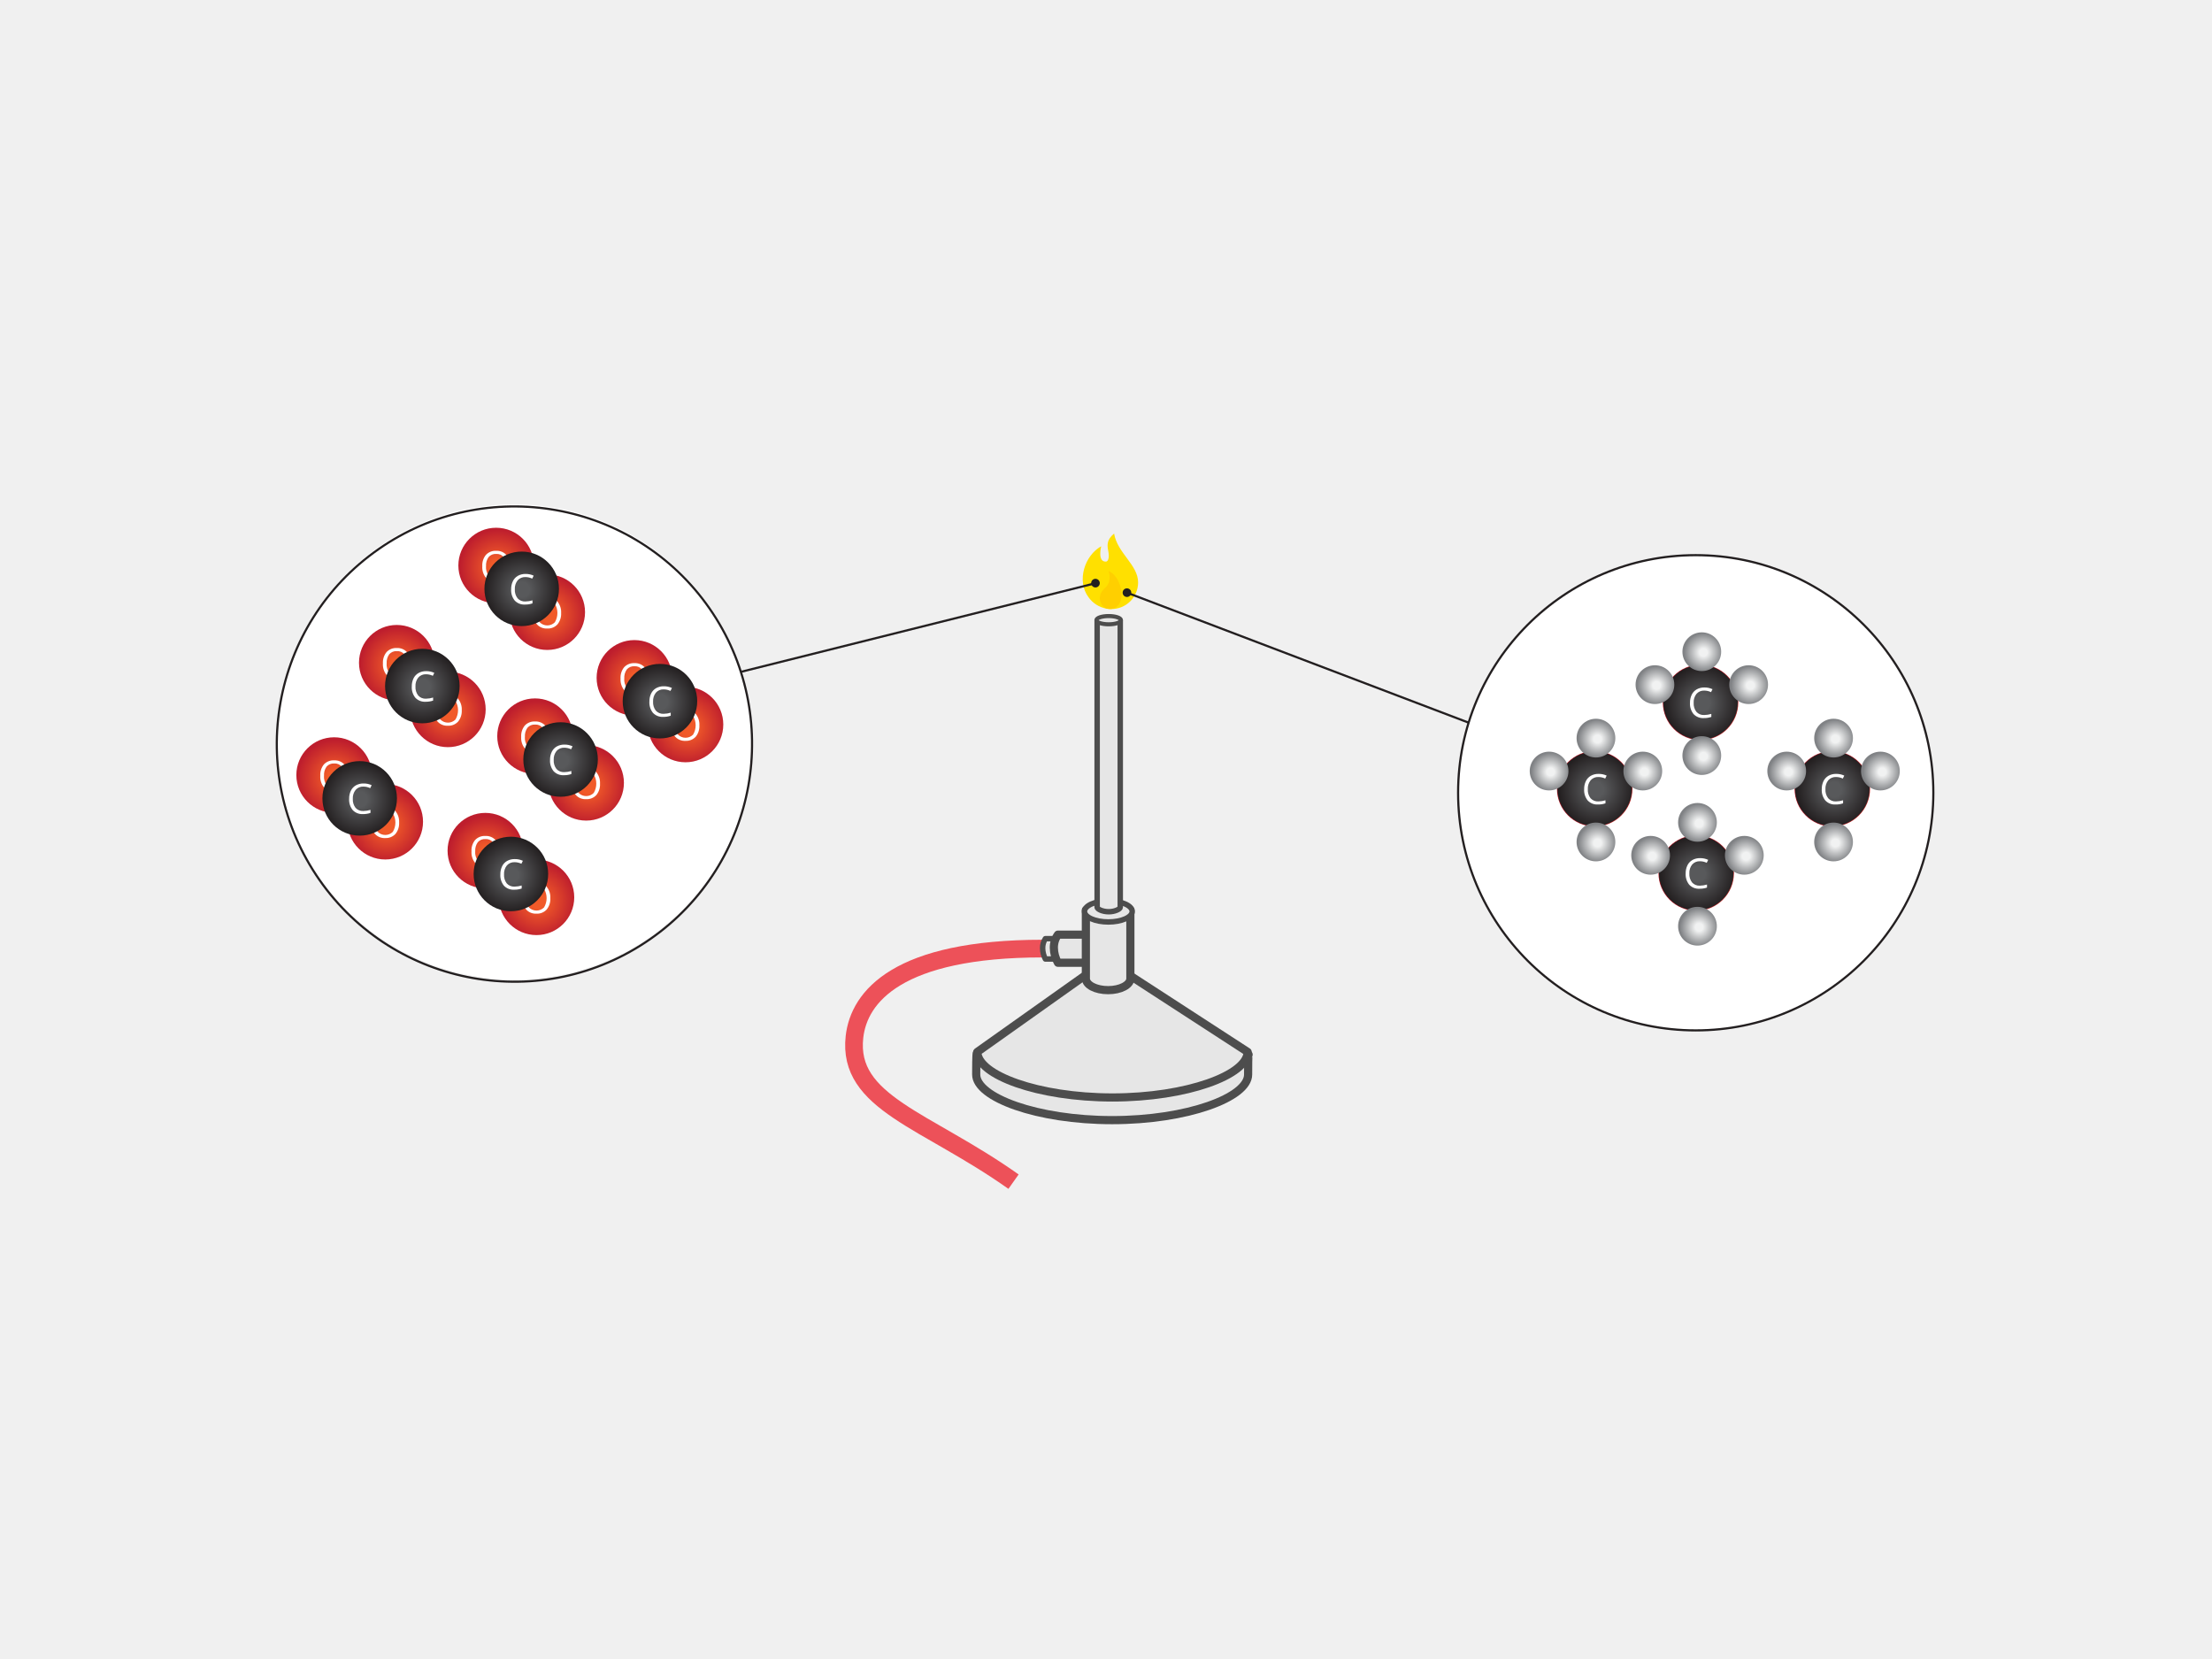
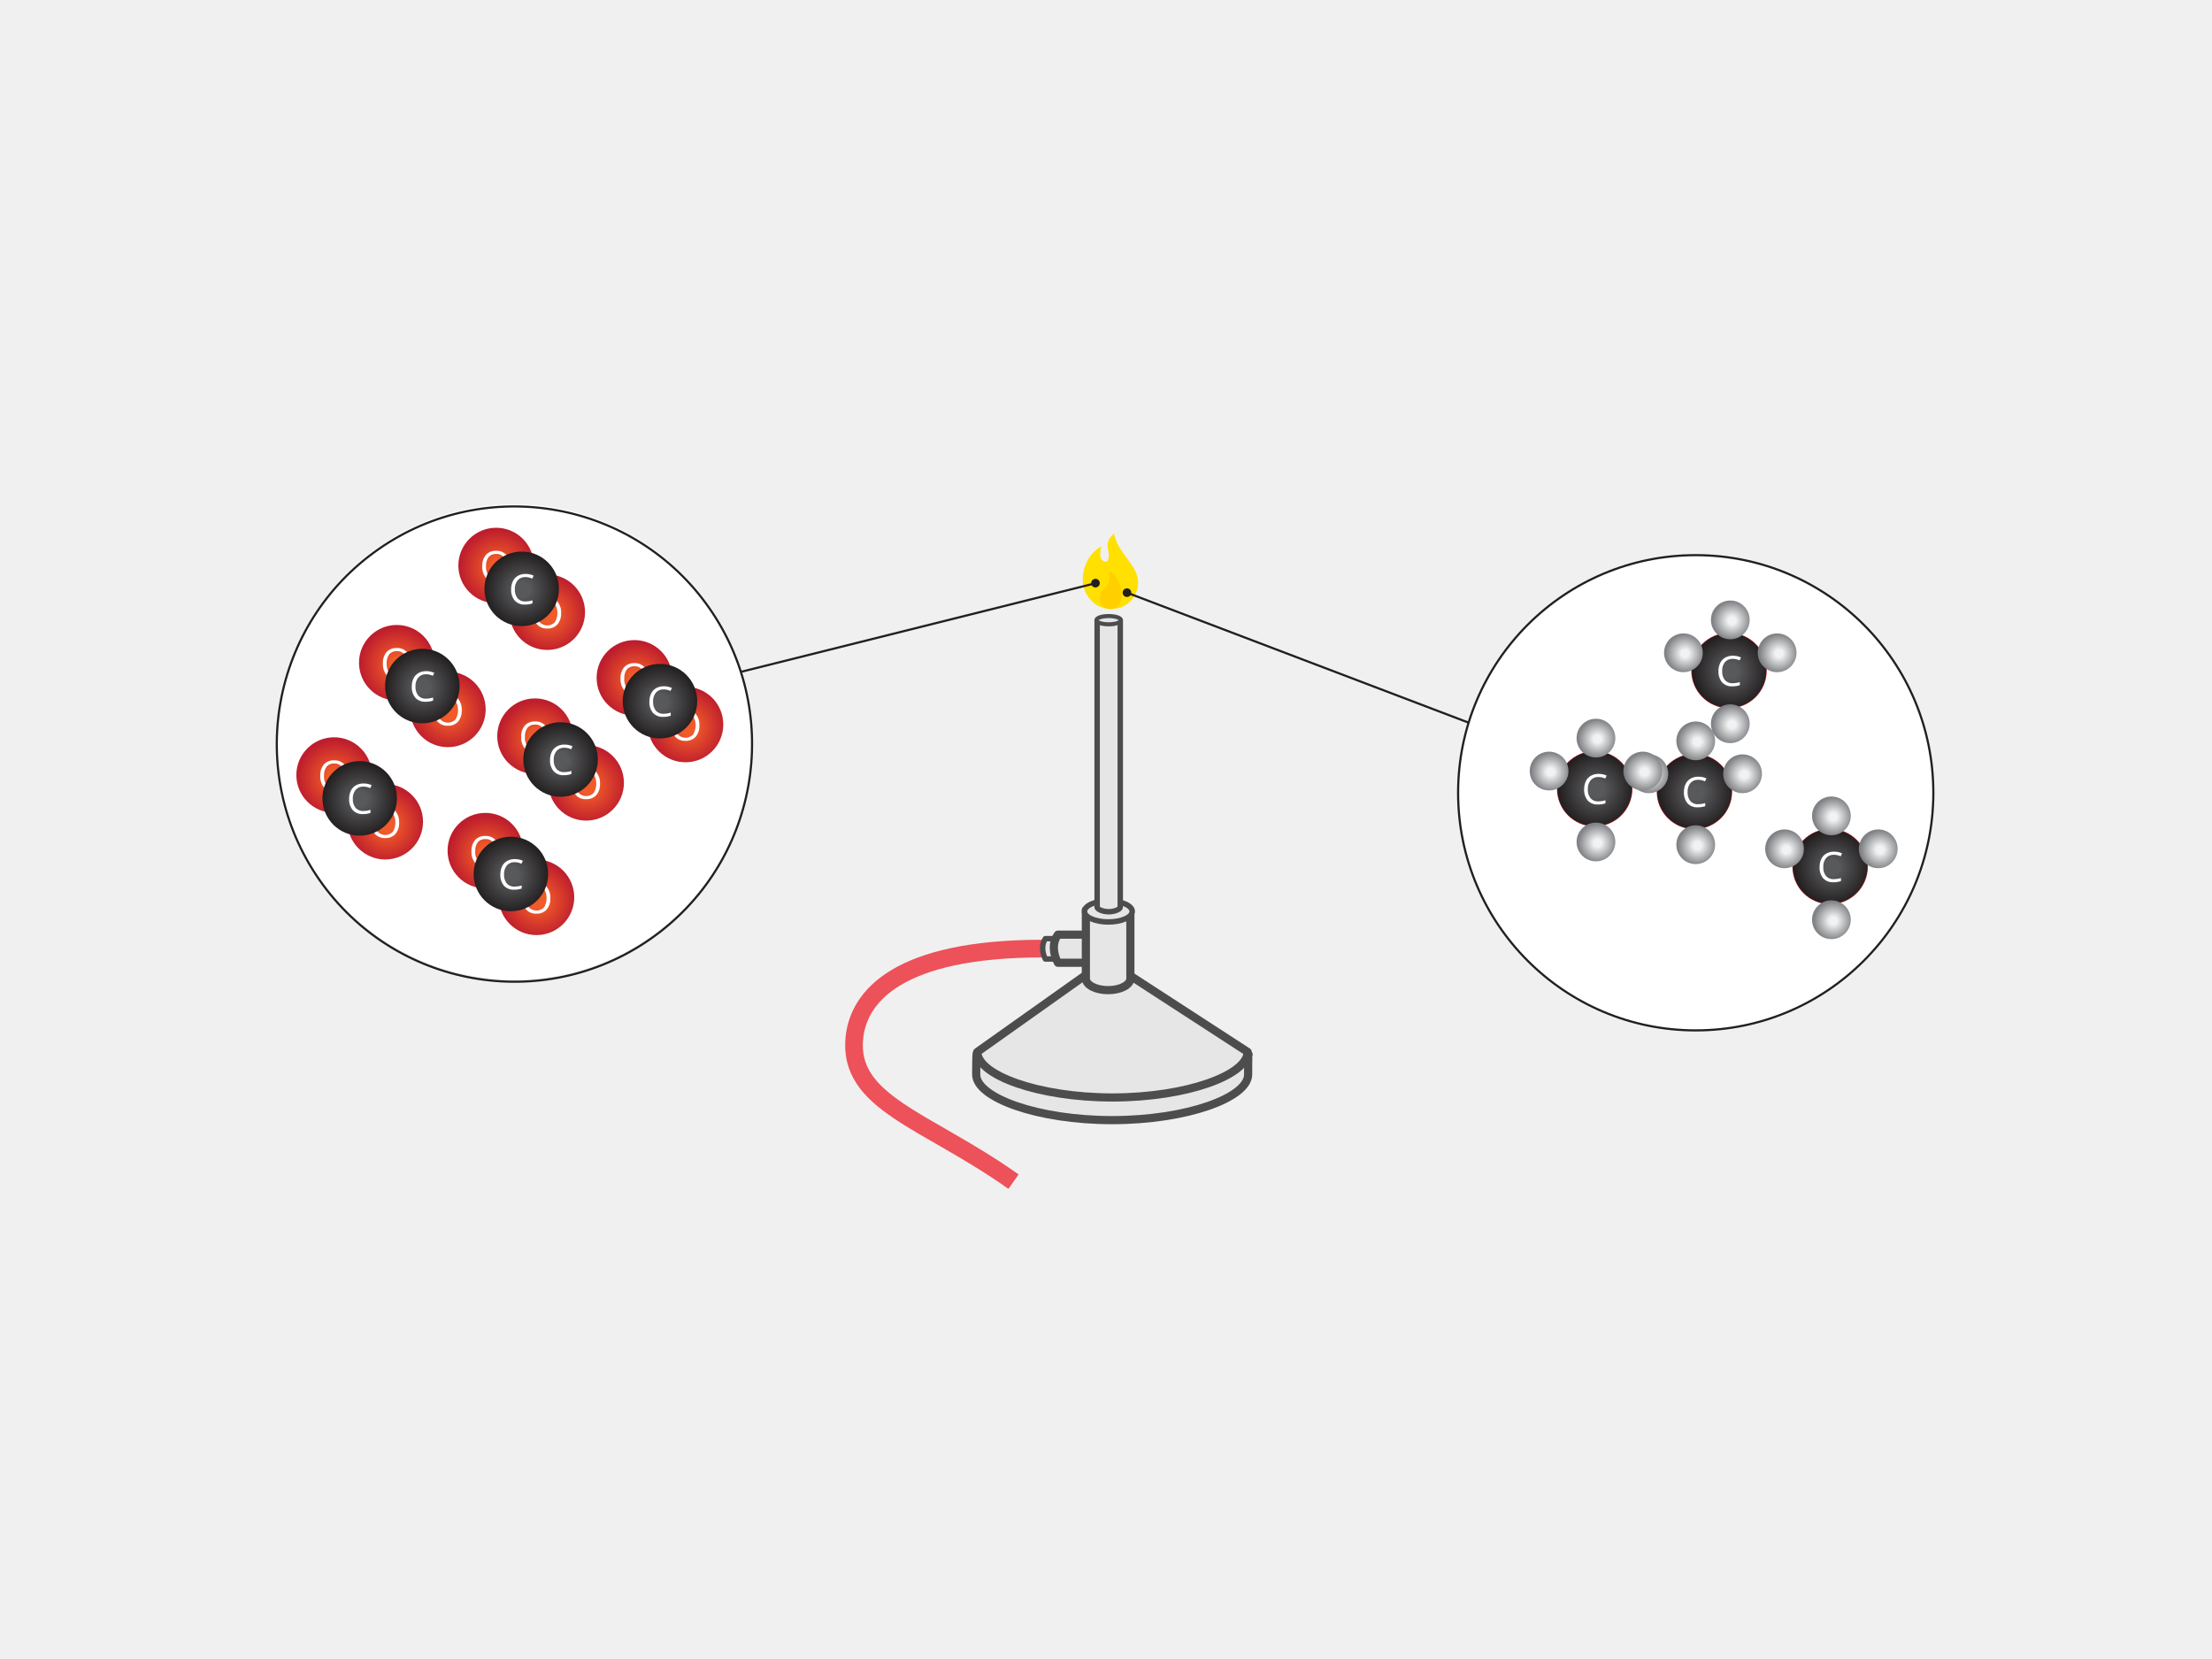
<svg xmlns="http://www.w3.org/2000/svg" xmlns:xlink="http://www.w3.org/1999/xlink" viewBox="0 0 1024 768">
  <defs>
-     <radialGradient id="radial-gradient" cx="896.32" cy="319.11" r="21.16" gradientTransform="translate(46.58 61.47) scale(0.83)" gradientUnits="userSpaceOnUse">
+     <radialGradient id="radial-gradient" cx="892.92" cy="369.04" r="21.16" gradientTransform="translate(46.58 61.47) scale(0.83)" gradientUnits="userSpaceOnUse">
      <stop offset="0.2" stop-color="#f15a29" />
      <stop offset="1" stop-color="#be1e2d" />
    </radialGradient>
-     <radialGradient id="radial-gradient-2" cx="814.9" cy="375.36" r="21.32" gradientTransform="translate(127.94 21.47) scale(0.81)" gradientUnits="userSpaceOnUse">
+     <radialGradient id="radial-gradient-2" cx="811.42" cy="426.36" r="21.32" gradientTransform="translate(127.94 21.47) scale(0.81)" gradientUnits="userSpaceOnUse">
      <stop offset="0.2" stop-color="#58595b" />
      <stop offset="1" stop-color="#231f20" />
    </radialGradient>
-     <radialGradient id="radial-gradient-3" cx="788.81" cy="365.21" r="11.08" gradientTransform="translate(127.94 21.47) scale(0.81)" gradientUnits="userSpaceOnUse">
+     <radialGradient id="radial-gradient-3" cx="785.33" cy="416.21" r="11.08" gradientTransform="translate(127.94 21.47) scale(0.81)" gradientUnits="userSpaceOnUse">
      <stop offset="0.2" stop-color="#f1f2f2" />
      <stop offset="1" stop-color="#808285" />
    </radialGradient>
-     <radialGradient id="radial-gradient-4" cx="815.62" cy="346.38" r="11.08" xlink:href="#radial-gradient-3" />
-     <radialGradient id="radial-gradient-5" cx="842.43" cy="365.21" r="11.08" xlink:href="#radial-gradient-3" />
-     <radialGradient id="radial-gradient-6" cx="815.62" cy="405.79" r="11.08" xlink:href="#radial-gradient-3" />
+     <radialGradient id="radial-gradient-4" cx="812.14" cy="397.38" r="11.08" xlink:href="#radial-gradient-3" />
+     <radialGradient id="radial-gradient-5" cx="838.95" cy="416.21" r="11.08" xlink:href="#radial-gradient-3" />
+     <radialGradient id="radial-gradient-6" cx="812.14" cy="456.79" r="11.08" xlink:href="#radial-gradient-3" />
    <radialGradient id="radial-gradient-7" cx="837.02" cy="367.52" r="21.16" xlink:href="#radial-gradient" />
    <radialGradient id="radial-gradient-8" cx="754.33" cy="424.8" r="21.32" xlink:href="#radial-gradient-2" />
    <radialGradient id="radial-gradient-9" cx="728.25" cy="414.65" r="11.08" xlink:href="#radial-gradient-3" />
    <radialGradient id="radial-gradient-10" cx="755.06" cy="395.82" r="11.08" xlink:href="#radial-gradient-3" />
    <radialGradient id="radial-gradient-11" cx="781.87" cy="414.65" r="11.08" xlink:href="#radial-gradient-3" />
    <radialGradient id="radial-gradient-12" cx="755.06" cy="455.23" r="11.08" xlink:href="#radial-gradient-3" />
-     <radialGradient id="radial-gradient-13" cx="893.9" cy="414.72" r="21.16" xlink:href="#radial-gradient" />
-     <radialGradient id="radial-gradient-14" cx="812.42" cy="473" r="21.32" xlink:href="#radial-gradient-2" />
-     <radialGradient id="radial-gradient-15" cx="786.34" cy="462.85" r="11.08" xlink:href="#radial-gradient-3" />
-     <radialGradient id="radial-gradient-16" cx="813.15" cy="444.02" r="11.08" xlink:href="#radial-gradient-3" />
-     <radialGradient id="radial-gradient-17" cx="839.96" cy="462.85" r="11.08" xlink:href="#radial-gradient-3" />
-     <radialGradient id="radial-gradient-18" cx="813.15" cy="503.44" r="11.08" xlink:href="#radial-gradient-3" />
-     <radialGradient id="radial-gradient-19" cx="970.15" cy="367.52" r="21.16" xlink:href="#radial-gradient" />
-     <radialGradient id="radial-gradient-20" cx="890.29" cy="424.8" r="21.32" xlink:href="#radial-gradient-2" />
-     <radialGradient id="radial-gradient-21" cx="864.21" cy="414.65" r="11.08" xlink:href="#radial-gradient-3" />
-     <radialGradient id="radial-gradient-22" cx="891.02" cy="395.82" r="11.08" xlink:href="#radial-gradient-3" />
-     <radialGradient id="radial-gradient-23" cx="917.83" cy="414.65" r="11.08" xlink:href="#radial-gradient-3" />
-     <radialGradient id="radial-gradient-24" cx="891.02" cy="455.23" r="11.08" xlink:href="#radial-gradient-3" />
+     <radialGradient id="radial-gradient-13" cx="912.28" cy="301.27" r="21.16" xlink:href="#radial-gradient" />
+     <radialGradient id="radial-gradient-14" cx="831.19" cy="357.14" r="21.32" xlink:href="#radial-gradient-2" />
+     <radialGradient id="radial-gradient-15" cx="805.11" cy="346.99" r="11.08" xlink:href="#radial-gradient-3" />
+     <radialGradient id="radial-gradient-16" cx="831.92" cy="328.16" r="11.08" xlink:href="#radial-gradient-3" />
+     <radialGradient id="radial-gradient-17" cx="858.73" cy="346.99" r="11.08" xlink:href="#radial-gradient-3" />
+     <radialGradient id="radial-gradient-18" cx="831.92" cy="387.58" r="11.08" xlink:href="#radial-gradient-3" />
+     <radialGradient id="radial-gradient-19" cx="968.94" cy="411.08" r="21.16" xlink:href="#radial-gradient" />
+     <radialGradient id="radial-gradient-20" cx="889.06" cy="469.3" r="21.32" xlink:href="#radial-gradient-2" />
+     <radialGradient id="radial-gradient-21" cx="862.97" cy="459.14" r="11.08" xlink:href="#radial-gradient-3" />
+     <radialGradient id="radial-gradient-22" cx="889.78" cy="440.32" r="11.08" xlink:href="#radial-gradient-3" />
+     <radialGradient id="radial-gradient-23" cx="916.59" cy="459.14" r="11.08" xlink:href="#radial-gradient-3" />
+     <radialGradient id="radial-gradient-24" cx="889.78" cy="499.73" r="11.08" xlink:href="#radial-gradient-3" />
    <radialGradient id="radial-gradient-25" cx="272.01" cy="364.19" r="21.16" xlink:href="#radial-gradient" />
    <radialGradient id="radial-gradient-26" cx="243.36" cy="338.03" r="21.16" xlink:href="#radial-gradient" />
    <radialGradient id="radial-gradient-27" cx="162.62" cy="408.04" r="21.32" xlink:href="#radial-gradient-2" />
    <radialGradient id="radial-gradient-28" cx="159.46" cy="385.98" r="21.16" xlink:href="#radial-gradient" />
    <radialGradient id="radial-gradient-29" cx="130.81" cy="359.81" r="21.16" xlink:href="#radial-gradient" />
    <radialGradient id="radial-gradient-30" cx="47.67" cy="430.29" r="21.32" xlink:href="#radial-gradient-2" />
    <radialGradient id="radial-gradient-31" cx="194.55" cy="323.05" r="21.16" xlink:href="#radial-gradient" />
    <radialGradient id="radial-gradient-32" cx="165.9" cy="296.88" r="21.16" xlink:href="#radial-gradient" />
    <radialGradient id="radial-gradient-33" cx="83.52" cy="366.02" r="21.32" xlink:href="#radial-gradient-2" />
    <radialGradient id="radial-gradient-34" cx="244.17" cy="428.33" r="21.16" xlink:href="#radial-gradient" />
    <radialGradient id="radial-gradient-35" cx="215.52" cy="402.17" r="21.16" xlink:href="#radial-gradient" />
    <radialGradient id="radial-gradient-36" cx="134.2" cy="473.55" r="21.32" xlink:href="#radial-gradient-2" />
    <radialGradient id="radial-gradient-37" cx="327.67" cy="331.52" r="21.16" xlink:href="#radial-gradient" />
    <radialGradient id="radial-gradient-38" cx="299.03" cy="305.36" r="21.16" xlink:href="#radial-gradient" />
    <radialGradient id="radial-gradient-39" cx="219.48" cy="374.67" r="21.32" xlink:href="#radial-gradient-2" />
    <radialGradient id="radial-gradient-40" cx="250.22" cy="268.59" r="21.16" xlink:href="#radial-gradient" />
    <radialGradient id="radial-gradient-41" cx="221.57" cy="242.43" r="21.16" xlink:href="#radial-gradient" />
    <radialGradient id="radial-gradient-42" cx="140.38" cy="310.4" r="21.32" xlink:href="#radial-gradient-2" />
  </defs>
  <g id="burner">
    <path d="M482.67,439.13c-67,0-85,22.2-87.11,40.89-3.4,30.59,33,38.18,73.63,67" fill="none" stroke="#ed5159" stroke-miterlimit="10" stroke-width="8.18" />
    <path d="M508.47,443.95H483.93a11.06,11.06,0,0,1-1.26-5,7.79,7.79,0,0,1,1.26-4.41h24.54Z" fill="#e6e6e6" stroke="#4d4d4d" stroke-linecap="round" stroke-linejoin="round" stroke-width="2.52" />
    <path d="M513.66,445.69H489.75a14.34,14.34,0,0,1-1.89-6.94,10.17,10.17,0,0,1,1.89-6.08h23.91Z" fill="#e6e6e6" stroke="#4d4d4d" stroke-linecap="round" stroke-linejoin="round" stroke-width="3.78" />
    <path d="M577.79,497.44c0,10.61-28.18,21.1-62.94,21.1s-62.94-10.49-62.94-21.1c0-9.54.24-9.87.24-9.87,3.33-.17,120.4,1.28,125.87.63C578,488.21,577.79,486.83,577.79,497.44Z" fill="#e6e6e6" stroke="#4d4d4d" stroke-linecap="round" stroke-linejoin="round" stroke-width="3.78" />
    <path d="M577.56,486.95c0,10.61-28,21.1-62.56,21.1s-62.56-10.49-62.56-21.1L501.71,452h22Z" fill="#e6e6e6" stroke="#4d4d4d" stroke-linecap="round" stroke-linejoin="round" stroke-width="3.78" />
    <path d="M502.68,421.29V453c0,3,4.61,5.37,10.3,5.37s10.3-2.4,10.3-5.37V421.29Z" fill="#e6e6e6" stroke="#4d4d4d" stroke-linecap="round" stroke-linejoin="round" stroke-width="3.78" />
    <ellipse cx="513.09" cy="421.92" rx="11.04" ry="4.88" fill="#e6e6e6" stroke="#4d4d4d" stroke-linecap="round" stroke-linejoin="round" stroke-width="2.52" />
    <path d="M507.9,287.4V420c0,.8,2.39,2.07,5.35,2.07s5.35-1.28,5.35-2.07V287.4Z" fill="#e6e6e6" stroke="#4d4d4d" stroke-linecap="round" stroke-linejoin="round" stroke-width="2.52" />
    <ellipse cx="513.24" cy="287.1" rx="5.69" ry="1.91" fill="#e6e6e6" stroke="#4d4d4d" stroke-linecap="round" stroke-linejoin="round" stroke-width="1.89" />
    <path d="M513.59,282a7.69,7.69,0,0,0,.76-.09,12.59,12.59,0,0,1-2.11-.18A4.13,4.13,0,0,0,513.59,282Z" fill="#fff" />
  </g>
  <g id="fire-0">
    <path d="M515.74,247c-3.73,3.11-3.15,5.71-2.61,8.49.33,1.67.26,4.46-1.22,4.49-4,.11-2.13-7.09-2.13-7.09-7.63,4.22-11.53,16-5.87,23.59a13,13,0,0,0,8.33,5.28,9.06,9.06,0,0,0,2.11.18,12.31,12.31,0,0,0,12.51-12.32C526.87,261.49,517.27,256.08,515.74,247Z" fill="#ffe000" />
  </g>
  <g id="fire-1">
    <path d="M513.22,264.38a8.71,8.71,0,0,1,.24,4.77c-.94,3.25-2.79,2.8-4,5.92a5.3,5.3,0,0,0,2.8,6.7,12.59,12.59,0,0,0,2.11.18C522.49,280.57,519.25,266.67,513.22,264.38Z" fill="#ffcf00" />
  </g>
  <g id="circle-1">
    <g id="circle-1-stick">
      <circle cx="521.7" cy="274.36" r="2" fill="#231f20" />
      <line x1="679.87" y1="334.54" x2="520.75" y2="274" fill="none" stroke="#231f20" stroke-miterlimit="10" />
    </g>
    <g id="circle-1-inner">
      <circle cx="785" cy="367" r="110" fill="#fff" />
    </g>
    <g id="circle-1-molecule-0">
      <g id="circle-1-molecule-0-red">
-         <circle cx="787.23" cy="325.15" r="17.48" fill="url(#radial-gradient)" />
-         <path d="M793.64,325.52a7.68,7.68,0,0,1-1.69,5.27,6,6,0,0,1-4.71,1.92,6,6,0,0,1-4.75-1.88,7.74,7.74,0,0,1-1.67-5.32,7.64,7.64,0,0,1,1.68-5.28,6.07,6.07,0,0,1,4.77-1.87,5.94,5.94,0,0,1,4.69,1.91A7.67,7.67,0,0,1,793.64,325.52Zm-11.11,0a6.62,6.62,0,0,0,1.21,4.3,4.93,4.93,0,0,0,7,0,8.37,8.37,0,0,0,0-8.57,4.22,4.22,0,0,0-3.49-1.45,4.3,4.3,0,0,0-3.52,1.46A6.55,6.55,0,0,0,782.53,325.52Z" fill="#fff" />
+         <circle cx="784.41" cy="366.41" r="17.48" fill="url(#radial-gradient)" />
+         <path d="M790.83,366.78a7.68,7.68,0,0,1-1.69,5.27,6,6,0,0,1-4.71,1.92,6,6,0,0,1-4.75-1.88,7.74,7.74,0,0,1-1.67-5.32,7.64,7.64,0,0,1,1.68-5.28,6.07,6.07,0,0,1,4.77-1.87,5.94,5.94,0,0,1,4.69,1.91A7.67,7.67,0,0,1,790.83,366.78Zm-11.11,0a6.62,6.62,0,0,0,1.21,4.3,4.93,4.93,0,0,0,7,0,8.37,8.37,0,0,0,0-8.57,4.22,4.22,0,0,0-3.49-1.45,4.3,4.3,0,0,0-3.52,1.46A6.55,6.55,0,0,0,779.72,366.78Z" fill="#fff" />
      </g>
      <g id="circle-1-molecule-0-black">
-         <circle cx="787.23" cy="325.15" r="17.25" fill="url(#radial-gradient-2)" />
-         <path d="M788.94,319.7a4.5,4.5,0,0,0-3.58,1.51,6.09,6.09,0,0,0-1.31,4.14,6.22,6.22,0,0,0,1.27,4.18,4.5,4.5,0,0,0,3.61,1.47,12.32,12.32,0,0,0,3.29-.52v1.4a10.12,10.12,0,0,1-3.53.54,6,6,0,0,1-4.69-1.85,7.6,7.6,0,0,1-1.65-5.24,8.28,8.28,0,0,1,.8-3.73,5.71,5.71,0,0,1,2.3-2.47,7,7,0,0,1,3.54-.87,8.53,8.53,0,0,1,3.78.79l-.68,1.37A7.3,7.3,0,0,0,788.94,319.7Z" fill="#fff" />
-       </g>
-       <circle id="circle-1-molecule-0-gray-3" cx="766.12" cy="316.94" r="8.97" fill="url(#radial-gradient-3)" />
-       <circle id="circle-1-molecule-0-gray-2" cx="787.81" cy="301.7" r="8.97" fill="url(#radial-gradient-4)" />
-       <circle id="circle-1-molecule-0-gray-1" cx="809.5" cy="316.94" r="8.97" fill="url(#radial-gradient-5)" />
-       <circle id="circle-1-molecule-0-gray-0" cx="787.81" cy="349.77" r="8.97" fill="url(#radial-gradient-6)" />
+         <circle cx="784.41" cy="366.41" r="17.25" fill="url(#radial-gradient-2)" />
+         <path d="M786.13,361a4.5,4.5,0,0,0-3.58,1.51,6.09,6.09,0,0,0-1.31,4.14,6.22,6.22,0,0,0,1.27,4.18,4.5,4.5,0,0,0,3.61,1.47,12.32,12.32,0,0,0,3.29-.52v1.4a10.12,10.12,0,0,1-3.53.54,6,6,0,0,1-4.69-1.85,7.6,7.6,0,0,1-1.65-5.24,8.28,8.28,0,0,1,.8-3.73,5.71,5.71,0,0,1,2.3-2.47,7,7,0,0,1,3.54-.87,8.53,8.53,0,0,1,3.78.79l-.68,1.37A7.3,7.3,0,0,0,786.13,361Z" fill="#fff" />
+       </g>
+       <circle id="circle-1-molecule-0-gray-3" cx="763.31" cy="358.2" r="8.97" fill="url(#radial-gradient-3)" />
+       <circle id="circle-1-molecule-0-gray-2" cx="785" cy="342.97" r="8.97" fill="url(#radial-gradient-4)" />
+       <circle id="circle-1-molecule-0-gray-1" cx="806.69" cy="358.2" r="8.97" fill="url(#radial-gradient-5)" />
+       <circle id="circle-1-molecule-0-gray-0" cx="785" cy="391.03" r="8.97" fill="url(#radial-gradient-6)" />
    </g>
    <g id="circle-1-molecule-1">
      <g id="circle-1-molecule-1-red">
        <circle cx="738.23" cy="365.15" r="17.48" fill="url(#radial-gradient-7)" />
        <path d="M744.64,365.52a7.68,7.68,0,0,1-1.69,5.27,6,6,0,0,1-4.71,1.92,6,6,0,0,1-4.75-1.88,7.74,7.74,0,0,1-1.67-5.32,7.64,7.64,0,0,1,1.68-5.28,6.07,6.07,0,0,1,4.77-1.87,5.94,5.94,0,0,1,4.69,1.91A7.67,7.67,0,0,1,744.64,365.52Zm-11.11,0a6.62,6.62,0,0,0,1.21,4.3,4.93,4.93,0,0,0,7,0,8.37,8.37,0,0,0,0-8.57,4.22,4.22,0,0,0-3.49-1.45,4.3,4.3,0,0,0-3.52,1.46A6.55,6.55,0,0,0,733.53,365.52Z" fill="#fff" />
      </g>
      <g id="circle-1-molecule-1-black">
        <circle cx="738.23" cy="365.15" r="17.25" fill="url(#radial-gradient-8)" />
        <path d="M739.94,359.7a4.5,4.5,0,0,0-3.58,1.51,6.09,6.09,0,0,0-1.31,4.14,6.22,6.22,0,0,0,1.27,4.18,4.5,4.5,0,0,0,3.61,1.47,12.32,12.32,0,0,0,3.29-.52v1.4a10.12,10.12,0,0,1-3.53.54,6,6,0,0,1-4.69-1.85,7.6,7.6,0,0,1-1.65-5.24,8.28,8.28,0,0,1,.8-3.73,5.71,5.71,0,0,1,2.3-2.47,7,7,0,0,1,3.54-.87,8.53,8.53,0,0,1,3.78.79l-.68,1.37A7.3,7.3,0,0,0,739.94,359.7Z" fill="#fff" />
      </g>
      <circle id="circle-1-molecule-1-gray-3" cx="717.12" cy="356.94" r="8.97" fill="url(#radial-gradient-9)" />
      <circle id="circle-1-molecule-1-gray-2" cx="738.81" cy="341.7" r="8.97" fill="url(#radial-gradient-10)" />
      <circle id="circle-1-molecule-1-gray-1" cx="760.5" cy="356.94" r="8.97" fill="url(#radial-gradient-11)" />
      <circle id="circle-1-molecule-1-gray-0" cx="738.81" cy="389.77" r="8.97" fill="url(#radial-gradient-12)" />
    </g>
    <g id="circle-1-molecule-2">
      <g id="circle-1-molecule-2-red">
-         <circle cx="785.23" cy="404.15" r="17.48" fill="url(#radial-gradient-13)" />
-         <path d="M791.64,404.52a7.68,7.68,0,0,1-1.69,5.27,6,6,0,0,1-4.71,1.92,6,6,0,0,1-4.75-1.88,7.74,7.74,0,0,1-1.67-5.32,7.64,7.64,0,0,1,1.68-5.28,6.07,6.07,0,0,1,4.77-1.87,5.94,5.94,0,0,1,4.69,1.91A7.67,7.67,0,0,1,791.64,404.52Zm-11.11,0a6.62,6.62,0,0,0,1.21,4.3,4.93,4.93,0,0,0,7,0,8.37,8.37,0,0,0,0-8.57,4.22,4.22,0,0,0-3.49-1.45,4.3,4.3,0,0,0-3.52,1.46A6.55,6.55,0,0,0,780.53,404.52Z" fill="#fff" />
+         <circle cx="800.41" cy="310.41" r="17.48" fill="url(#radial-gradient-13)" />
+         <path d="M806.83,310.78a7.68,7.68,0,0,1-1.69,5.27,6,6,0,0,1-4.71,1.92,6,6,0,0,1-4.75-1.88,7.74,7.74,0,0,1-1.67-5.32,7.64,7.64,0,0,1,1.68-5.28,6.07,6.07,0,0,1,4.77-1.87,5.94,5.94,0,0,1,4.69,1.91A7.67,7.67,0,0,1,806.83,310.78Zm-11.11,0a6.62,6.62,0,0,0,1.21,4.3,4.93,4.93,0,0,0,7,0,8.37,8.37,0,0,0,0-8.57,4.22,4.22,0,0,0-3.49-1.45,4.3,4.3,0,0,0-3.52,1.46A6.55,6.55,0,0,0,795.72,310.78Z" fill="#fff" />
      </g>
      <g id="circle-1-molecule-2-black">
-         <circle cx="785.23" cy="404.15" r="17.25" fill="url(#radial-gradient-14)" />
-         <path d="M786.94,398.7a4.5,4.5,0,0,0-3.58,1.51,6.09,6.09,0,0,0-1.31,4.14,6.22,6.22,0,0,0,1.27,4.18,4.5,4.5,0,0,0,3.61,1.47,12.32,12.32,0,0,0,3.29-.52v1.4a10.12,10.12,0,0,1-3.53.54,6,6,0,0,1-4.69-1.85,7.6,7.6,0,0,1-1.65-5.24,8.28,8.28,0,0,1,.8-3.73,5.71,5.71,0,0,1,2.3-2.47,7,7,0,0,1,3.54-.87,8.53,8.53,0,0,1,3.78.79l-.68,1.37A7.3,7.3,0,0,0,786.94,398.7Z" fill="#fff" />
-       </g>
-       <circle id="circle-1-molecule-2-gray-3" cx="764.12" cy="395.94" r="8.97" fill="url(#radial-gradient-15)" />
-       <circle id="circle-1-molecule-2-gray-2" cx="785.81" cy="380.7" r="8.97" fill="url(#radial-gradient-16)" />
-       <circle id="circle-1-molecule-2-gray-1" cx="807.5" cy="395.94" r="8.97" fill="url(#radial-gradient-17)" />
-       <circle id="circle-1-molecule-2-gray-0" cx="785.81" cy="428.77" r="8.97" fill="url(#radial-gradient-18)" />
+         <circle cx="800.41" cy="310.41" r="17.25" fill="url(#radial-gradient-14)" />
+         <path d="M802.13,305a4.5,4.5,0,0,0-3.58,1.51,6.09,6.09,0,0,0-1.31,4.14,6.22,6.22,0,0,0,1.27,4.18,4.5,4.5,0,0,0,3.61,1.47,12.32,12.32,0,0,0,3.29-.52v1.4a10.12,10.12,0,0,1-3.53.54,6,6,0,0,1-4.69-1.85,7.6,7.6,0,0,1-1.65-5.24,8.28,8.28,0,0,1,.8-3.73,5.71,5.71,0,0,1,2.3-2.47,7,7,0,0,1,3.54-.87,8.53,8.53,0,0,1,3.78.79l-.68,1.37A7.3,7.3,0,0,0,802.13,305Z" fill="#fff" />
+       </g>
+       <circle id="circle-1-molecule-2-gray-3" cx="779.31" cy="302.2" r="8.97" fill="url(#radial-gradient-15)" />
+       <circle id="circle-1-molecule-2-gray-2" cx="801" cy="286.97" r="8.97" fill="url(#radial-gradient-16)" />
+       <circle id="circle-1-molecule-2-gray-1" cx="822.69" cy="302.2" r="8.97" fill="url(#radial-gradient-17)" />
+       <circle id="circle-1-molecule-2-gray-0" cx="801" cy="335.03" r="8.97" fill="url(#radial-gradient-18)" />
    </g>
    <g id="circle-1-molecule-3">
      <g id="circle-1-molecule-3-red">
-         <circle cx="848.23" cy="365.15" r="17.48" fill="url(#radial-gradient-19)" />
-         <path d="M854.64,365.52a7.68,7.68,0,0,1-1.69,5.27,6,6,0,0,1-4.71,1.92,6,6,0,0,1-4.75-1.88,7.74,7.74,0,0,1-1.67-5.32,7.64,7.64,0,0,1,1.68-5.28,6.07,6.07,0,0,1,4.77-1.87,5.94,5.94,0,0,1,4.69,1.91A7.67,7.67,0,0,1,854.64,365.52Zm-11.11,0a6.62,6.62,0,0,0,1.21,4.3,4.93,4.93,0,0,0,7,0,8.37,8.37,0,0,0,0-8.57,4.22,4.22,0,0,0-3.49-1.45,4.3,4.3,0,0,0-3.52,1.46A6.55,6.55,0,0,0,843.53,365.52Z" fill="#fff" />
+         <circle cx="847.23" cy="401.15" r="17.48" fill="url(#radial-gradient-19)" />
+         <path d="M853.64,401.52a7.68,7.68,0,0,1-1.69,5.27,6,6,0,0,1-4.71,1.92,6,6,0,0,1-4.75-1.88,7.74,7.74,0,0,1-1.67-5.32,7.64,7.64,0,0,1,1.68-5.28,6.07,6.07,0,0,1,4.77-1.87,5.94,5.94,0,0,1,4.69,1.91A7.67,7.67,0,0,1,853.64,401.52Zm-11.11,0a6.62,6.62,0,0,0,1.21,4.3,4.93,4.93,0,0,0,7,0,8.37,8.37,0,0,0,0-8.57,4.22,4.22,0,0,0-3.49-1.45,4.3,4.3,0,0,0-3.52,1.46A6.55,6.55,0,0,0,842.53,401.52Z" fill="#fff" />
      </g>
      <g id="circle-1-molecule-3-black">
-         <circle cx="848.23" cy="365.15" r="17.25" fill="url(#radial-gradient-20)" />
-         <path d="M849.94,359.7a4.5,4.5,0,0,0-3.58,1.51,6.09,6.09,0,0,0-1.31,4.14,6.22,6.22,0,0,0,1.27,4.18,4.5,4.5,0,0,0,3.61,1.47,12.32,12.32,0,0,0,3.29-.52v1.4a10.12,10.12,0,0,1-3.53.54,6,6,0,0,1-4.69-1.85,7.6,7.6,0,0,1-1.65-5.24,8.28,8.28,0,0,1,.8-3.73,5.71,5.71,0,0,1,2.3-2.47,7,7,0,0,1,3.54-.87,8.53,8.53,0,0,1,3.78.79l-.68,1.37A7.3,7.3,0,0,0,849.94,359.7Z" fill="#fff" />
-       </g>
-       <circle id="circle-1-molecule-3-gray-3" cx="827.12" cy="356.94" r="8.97" fill="url(#radial-gradient-21)" />
-       <circle id="circle-1-molecule-3-gray-2" cx="848.81" cy="341.7" r="8.97" fill="url(#radial-gradient-22)" />
-       <circle id="circle-1-molecule-3-gray-1" cx="870.5" cy="356.94" r="8.97" fill="url(#radial-gradient-23)" />
-       <circle id="circle-1-molecule-3-gray-0" cx="848.81" cy="389.77" r="8.97" fill="url(#radial-gradient-24)" />
+         <circle cx="847.23" cy="401.15" r="17.25" fill="url(#radial-gradient-20)" />
+         <path d="M848.94,395.7a4.5,4.5,0,0,0-3.58,1.51,6.09,6.09,0,0,0-1.31,4.14,6.22,6.22,0,0,0,1.27,4.18,4.5,4.5,0,0,0,3.61,1.47,12.32,12.32,0,0,0,3.29-.52v1.4a10.12,10.12,0,0,1-3.53.54,6,6,0,0,1-4.69-1.85,7.6,7.6,0,0,1-1.65-5.24,8.28,8.28,0,0,1,.8-3.73,5.71,5.71,0,0,1,2.3-2.47,7,7,0,0,1,3.54-.87,8.53,8.53,0,0,1,3.78.79l-.68,1.37A7.3,7.3,0,0,0,848.94,395.7Z" fill="#fff" />
+       </g>
+       <circle id="circle-1-molecule-3-gray-3" cx="826.12" cy="392.94" r="8.97" fill="url(#radial-gradient-21)" />
+       <circle id="circle-1-molecule-3-gray-2" cx="847.81" cy="377.7" r="8.97" fill="url(#radial-gradient-22)" />
+       <circle id="circle-1-molecule-3-gray-1" cx="869.5" cy="392.94" r="8.97" fill="url(#radial-gradient-23)" />
+       <circle id="circle-1-molecule-3-gray-0" cx="847.81" cy="425.77" r="8.97" fill="url(#radial-gradient-24)" />
    </g>
    <g id="circle-1-stroke">
      <circle cx="785" cy="367" r="110" fill="none" stroke="#231f20" stroke-miterlimit="10" />
    </g>
  </g>
  <g id="circle-0">
    <g id="circle-0-stick">
      <circle cx="507.13" cy="269.99" r="2" transform="translate(-63.31 338.37) rotate(-34.87)" fill="#231f20" />
      <line x1="342.95" y1="311.03" x2="508.12" y2="269.74" fill="none" stroke="#231f20" stroke-miterlimit="10" />
    </g>
    <g id="circle-0-inner">
      <circle cx="238.14" cy="343.49" r="110" transform="translate(-153.61 197.79) rotate(-34.87)" fill="#fff" />
    </g>
    <g id="circle-0-molecule-0">
      <g id="circle-0-molecule-0-red-1">
        <circle cx="271.35" cy="362.4" r="17.48" fill="url(#radial-gradient-25)" />
        <path d="M277.76,362.77a7.68,7.68,0,0,1-1.69,5.27,6,6,0,0,1-4.71,1.92,6,6,0,0,1-4.75-1.88,7.74,7.74,0,0,1-1.67-5.32,7.64,7.64,0,0,1,1.68-5.28,6.07,6.07,0,0,1,4.77-1.87,5.94,5.94,0,0,1,4.69,1.91A7.67,7.67,0,0,1,277.76,362.77Zm-11.11,0a6.62,6.62,0,0,0,1.21,4.3,4.93,4.93,0,0,0,7,0,8.37,8.37,0,0,0,0-8.57,4.22,4.22,0,0,0-3.49-1.45,4.3,4.3,0,0,0-3.52,1.46A6.55,6.55,0,0,0,266.65,362.77Z" fill="#fff" />
      </g>
      <g id="circle-0-molecule-0-red-0">
        <circle cx="247.67" cy="340.79" r="17.48" fill="url(#radial-gradient-26)" />
        <path d="M254.09,341.15a7.68,7.68,0,0,1-1.69,5.27,6,6,0,0,1-4.71,1.92,6,6,0,0,1-4.75-1.88,7.74,7.74,0,0,1-1.67-5.32,7.64,7.64,0,0,1,1.68-5.28,6.07,6.07,0,0,1,4.77-1.87,5.94,5.94,0,0,1,4.69,1.91A7.67,7.67,0,0,1,254.09,341.15Zm-11.11,0a6.62,6.62,0,0,0,1.21,4.3,4.93,4.93,0,0,0,7,0,8.37,8.37,0,0,0,0-8.57,4.22,4.22,0,0,0-3.49-1.45,4.3,4.3,0,0,0-3.52,1.46A6.55,6.55,0,0,0,243,341.15Z" fill="#fff" />
      </g>
      <g id="circle-0-molecule-0-black">
        <circle cx="259.51" cy="351.59" r="17.25" fill="url(#radial-gradient-27)" />
        <path d="M261.22,346.14a4.5,4.5,0,0,0-3.58,1.51,6.09,6.09,0,0,0-1.31,4.14,6.22,6.22,0,0,0,1.27,4.18,4.5,4.5,0,0,0,3.61,1.47,12.32,12.32,0,0,0,3.29-.52v1.4a10.12,10.12,0,0,1-3.53.54,6,6,0,0,1-4.69-1.85,7.6,7.6,0,0,1-1.65-5.24,8.28,8.28,0,0,1,.8-3.73,5.71,5.71,0,0,1,2.3-2.47,7,7,0,0,1,3.54-.87,8.53,8.53,0,0,1,3.78.79l-.68,1.37A7.3,7.3,0,0,0,261.22,346.14Z" fill="#fff" />
      </g>
    </g>
    <g id="circle-0-molecule-1">
      <g id="circle-0-molecule-1-red-1">
        <circle cx="178.35" cy="380.4" r="17.48" fill="url(#radial-gradient-28)" />
        <path d="M184.76,380.77a7.68,7.68,0,0,1-1.69,5.27,6,6,0,0,1-4.71,1.92,6,6,0,0,1-4.75-1.88,7.74,7.74,0,0,1-1.67-5.32,7.64,7.64,0,0,1,1.68-5.28,6.07,6.07,0,0,1,4.77-1.87,5.94,5.94,0,0,1,4.69,1.91A7.67,7.67,0,0,1,184.76,380.77Zm-11.11,0a6.62,6.62,0,0,0,1.21,4.3,4.93,4.93,0,0,0,7,0,8.37,8.37,0,0,0,0-8.57,4.22,4.22,0,0,0-3.49-1.45,4.3,4.3,0,0,0-3.52,1.46A6.55,6.55,0,0,0,173.65,380.77Z" fill="#fff" />
      </g>
      <g id="circle-0-molecule-1-red-0">
        <circle cx="154.67" cy="358.79" r="17.48" fill="url(#radial-gradient-29)" />
        <path d="M161.09,359.15a7.68,7.68,0,0,1-1.69,5.27,6,6,0,0,1-4.71,1.92,6,6,0,0,1-4.75-1.88,7.74,7.74,0,0,1-1.67-5.32,7.64,7.64,0,0,1,1.68-5.28,6.07,6.07,0,0,1,4.77-1.87,5.94,5.94,0,0,1,4.69,1.91A7.67,7.67,0,0,1,161.09,359.15Zm-11.11,0a6.62,6.62,0,0,0,1.21,4.3,4.93,4.93,0,0,0,7,0,8.37,8.37,0,0,0,0-8.57,4.22,4.22,0,0,0-3.49-1.45,4.3,4.3,0,0,0-3.52,1.46A6.55,6.55,0,0,0,150,359.15Z" fill="#fff" />
      </g>
      <g id="circle-0-molecule-1-black">
        <circle cx="166.51" cy="369.59" r="17.25" fill="url(#radial-gradient-30)" />
        <path d="M168.22,364.14a4.5,4.5,0,0,0-3.58,1.51,6.09,6.09,0,0,0-1.31,4.14,6.22,6.22,0,0,0,1.27,4.18,4.5,4.5,0,0,0,3.61,1.47,12.32,12.32,0,0,0,3.29-.52v1.4a10.12,10.12,0,0,1-3.53.54,6,6,0,0,1-4.69-1.85,7.6,7.6,0,0,1-1.65-5.24,8.28,8.28,0,0,1,.8-3.73,5.71,5.71,0,0,1,2.3-2.47,7,7,0,0,1,3.54-.87,8.53,8.53,0,0,1,3.78.79l-.68,1.37A7.3,7.3,0,0,0,168.22,364.14Z" fill="#fff" />
      </g>
    </g>
    <g id="circle-0-molecule-2">
      <g id="circle-0-molecule-2-red-1">
        <circle cx="207.35" cy="328.4" r="17.48" fill="url(#radial-gradient-31)" />
        <path d="M213.76,328.77a7.68,7.68,0,0,1-1.69,5.27,6,6,0,0,1-4.71,1.92,6,6,0,0,1-4.75-1.88,7.74,7.74,0,0,1-1.67-5.32,7.64,7.64,0,0,1,1.68-5.28,6.07,6.07,0,0,1,4.77-1.87,5.94,5.94,0,0,1,4.69,1.91A7.67,7.67,0,0,1,213.76,328.77Zm-11.11,0a6.62,6.62,0,0,0,1.21,4.3,4.93,4.93,0,0,0,7,0,8.37,8.37,0,0,0,0-8.57,4.22,4.22,0,0,0-3.49-1.45,4.3,4.3,0,0,0-3.52,1.46A6.55,6.55,0,0,0,202.65,328.77Z" fill="#fff" />
      </g>
      <g id="circle-0-molecule-2-red-0">
        <circle cx="183.67" cy="306.79" r="17.48" fill="url(#radial-gradient-32)" />
        <path d="M190.09,307.15a7.68,7.68,0,0,1-1.69,5.27,6,6,0,0,1-4.71,1.92,6,6,0,0,1-4.75-1.88,7.74,7.74,0,0,1-1.67-5.32,7.64,7.64,0,0,1,1.68-5.28,6.07,6.07,0,0,1,4.77-1.87,5.94,5.94,0,0,1,4.69,1.91A7.67,7.67,0,0,1,190.09,307.15Zm-11.11,0a6.62,6.62,0,0,0,1.21,4.3,4.93,4.93,0,0,0,7,0,8.37,8.37,0,0,0,0-8.57,4.22,4.22,0,0,0-3.49-1.45,4.3,4.3,0,0,0-3.52,1.46A6.55,6.55,0,0,0,179,307.15Z" fill="#fff" />
      </g>
      <g id="circle-0-molecule-2-black">
        <circle cx="195.51" cy="317.59" r="17.25" fill="url(#radial-gradient-33)" />
        <path d="M197.22,312.14a4.5,4.5,0,0,0-3.58,1.51,6.09,6.09,0,0,0-1.31,4.14,6.22,6.22,0,0,0,1.27,4.18,4.5,4.5,0,0,0,3.61,1.47,12.32,12.32,0,0,0,3.29-.52v1.4a10.12,10.12,0,0,1-3.53.54,6,6,0,0,1-4.69-1.85,7.6,7.6,0,0,1-1.65-5.24,8.28,8.28,0,0,1,.8-3.73,5.71,5.71,0,0,1,2.3-2.47,7,7,0,0,1,3.54-.87,8.53,8.53,0,0,1,3.78.79l-.68,1.37A7.3,7.3,0,0,0,197.22,312.14Z" fill="#fff" />
      </g>
    </g>
    <g id="circle-0-molecule-3">
      <g id="circle-0-molecule-3-red-1">
        <circle cx="248.35" cy="415.4" r="17.48" fill="url(#radial-gradient-34)" />
        <path d="M254.76,415.77a7.68,7.68,0,0,1-1.69,5.27,6,6,0,0,1-4.71,1.92,6,6,0,0,1-4.75-1.88,7.74,7.74,0,0,1-1.67-5.32,7.64,7.64,0,0,1,1.68-5.28,6.07,6.07,0,0,1,4.77-1.87,5.94,5.94,0,0,1,4.69,1.91A7.67,7.67,0,0,1,254.76,415.77Zm-11.11,0a6.62,6.62,0,0,0,1.21,4.3,4.93,4.93,0,0,0,7,0,8.37,8.37,0,0,0,0-8.57,4.22,4.22,0,0,0-3.49-1.45,4.3,4.3,0,0,0-3.52,1.46A6.55,6.55,0,0,0,243.65,415.77Z" fill="#fff" />
      </g>
      <g id="circle-0-molecule-3-red-0">
        <circle cx="224.67" cy="393.79" r="17.48" fill="url(#radial-gradient-35)" />
        <path d="M231.09,394.15a7.68,7.68,0,0,1-1.69,5.27,6,6,0,0,1-4.71,1.92,6,6,0,0,1-4.75-1.88,7.74,7.74,0,0,1-1.67-5.32,7.64,7.64,0,0,1,1.68-5.28,6.07,6.07,0,0,1,4.77-1.87,5.94,5.94,0,0,1,4.69,1.91A7.67,7.67,0,0,1,231.09,394.15Zm-11.11,0a6.62,6.62,0,0,0,1.21,4.3,4.93,4.93,0,0,0,7,0,8.37,8.37,0,0,0,0-8.57,4.22,4.22,0,0,0-3.49-1.45,4.3,4.3,0,0,0-3.52,1.46A6.55,6.55,0,0,0,220,394.15Z" fill="#fff" />
      </g>
      <g id="circle-0-molecule-3-black">
        <circle cx="236.51" cy="404.59" r="17.25" fill="url(#radial-gradient-36)" />
        <path d="M238.22,399.14a4.5,4.5,0,0,0-3.58,1.51,6.09,6.09,0,0,0-1.31,4.14,6.22,6.22,0,0,0,1.27,4.18,4.5,4.5,0,0,0,3.61,1.47,12.32,12.32,0,0,0,3.29-.52v1.4a10.12,10.12,0,0,1-3.53.54,6,6,0,0,1-4.69-1.85,7.6,7.6,0,0,1-1.65-5.24,8.28,8.28,0,0,1,.8-3.73,5.71,5.71,0,0,1,2.3-2.47,7,7,0,0,1,3.54-.87,8.53,8.53,0,0,1,3.78.79l-.68,1.37A7.3,7.3,0,0,0,238.22,399.14Z" fill="#fff" />
      </g>
    </g>
    <g id="circle-0-molecule-4">
      <g id="circle-0-molecule-4-red-1">
        <circle cx="317.35" cy="335.4" r="17.48" fill="url(#radial-gradient-37)" />
        <path d="M323.76,335.77a7.68,7.68,0,0,1-1.69,5.27,6,6,0,0,1-4.71,1.92,6,6,0,0,1-4.75-1.88,7.74,7.74,0,0,1-1.67-5.32,7.64,7.64,0,0,1,1.68-5.28,6.07,6.07,0,0,1,4.77-1.87,5.94,5.94,0,0,1,4.69,1.91A7.67,7.67,0,0,1,323.76,335.77Zm-11.11,0a6.62,6.62,0,0,0,1.21,4.3,4.93,4.93,0,0,0,7,0,8.37,8.37,0,0,0,0-8.57,4.22,4.22,0,0,0-3.49-1.45,4.3,4.3,0,0,0-3.52,1.46A6.55,6.55,0,0,0,312.65,335.77Z" fill="#fff" />
      </g>
      <g id="circle-0-molecule-4-red-0">
        <circle cx="293.67" cy="313.79" r="17.48" fill="url(#radial-gradient-38)" />
        <path d="M300.09,314.15a7.68,7.68,0,0,1-1.69,5.27,6,6,0,0,1-4.71,1.92,6,6,0,0,1-4.75-1.88,7.74,7.74,0,0,1-1.67-5.32,7.64,7.64,0,0,1,1.68-5.28,6.07,6.07,0,0,1,4.77-1.87,5.94,5.94,0,0,1,4.69,1.91A7.67,7.67,0,0,1,300.09,314.15Zm-11.11,0a6.62,6.62,0,0,0,1.21,4.3,4.93,4.93,0,0,0,7,0,8.37,8.37,0,0,0,0-8.57,4.22,4.22,0,0,0-3.49-1.45,4.3,4.3,0,0,0-3.52,1.46A6.55,6.55,0,0,0,289,314.15Z" fill="#fff" />
      </g>
      <g id="circle-0-molecule-4-black">
        <circle cx="305.51" cy="324.59" r="17.25" fill="url(#radial-gradient-39)" />
        <path d="M307.22,319.14a4.5,4.5,0,0,0-3.58,1.51,6.09,6.09,0,0,0-1.31,4.14,6.22,6.22,0,0,0,1.27,4.18,4.5,4.5,0,0,0,3.61,1.47,12.32,12.32,0,0,0,3.29-.52v1.4a10.12,10.12,0,0,1-3.53.54,6,6,0,0,1-4.69-1.85,7.6,7.6,0,0,1-1.65-5.24,8.28,8.28,0,0,1,.8-3.73,5.71,5.71,0,0,1,2.3-2.47,7,7,0,0,1,3.54-.87,8.53,8.53,0,0,1,3.78.79l-.68,1.37A7.3,7.3,0,0,0,307.22,319.14Z" fill="#fff" />
      </g>
    </g>
    <g id="circle-0-molecule-5">
      <g id="circle-0-molecule-5-red-1">
        <circle cx="253.35" cy="283.4" r="17.48" fill="url(#radial-gradient-40)" />
        <path d="M259.76,283.77a7.68,7.68,0,0,1-1.69,5.27,6,6,0,0,1-4.71,1.92,6,6,0,0,1-4.75-1.88,7.74,7.74,0,0,1-1.67-5.32,7.64,7.64,0,0,1,1.68-5.28,6.07,6.07,0,0,1,4.77-1.87,5.94,5.94,0,0,1,4.69,1.91A7.67,7.67,0,0,1,259.76,283.77Zm-11.11,0a6.62,6.62,0,0,0,1.21,4.3,4.93,4.93,0,0,0,7,0,8.37,8.37,0,0,0,0-8.57,4.22,4.22,0,0,0-3.49-1.45,4.3,4.3,0,0,0-3.52,1.46A6.55,6.55,0,0,0,248.65,283.77Z" fill="#fff" />
      </g>
      <g id="circle-0-molecule-5-red-0">
        <circle cx="229.67" cy="261.79" r="17.48" fill="url(#radial-gradient-41)" />
        <path d="M236.09,262.15a7.68,7.68,0,0,1-1.69,5.27,6,6,0,0,1-4.71,1.92,6,6,0,0,1-4.75-1.88,7.74,7.74,0,0,1-1.67-5.32,7.64,7.64,0,0,1,1.68-5.28,6.07,6.07,0,0,1,4.77-1.87,5.94,5.94,0,0,1,4.69,1.91A7.67,7.67,0,0,1,236.09,262.15Zm-11.11,0a6.62,6.62,0,0,0,1.21,4.3,4.93,4.93,0,0,0,7,0,8.37,8.37,0,0,0,0-8.57,4.22,4.22,0,0,0-3.49-1.45,4.3,4.3,0,0,0-3.52,1.46A6.55,6.55,0,0,0,225,262.15Z" fill="#fff" />
      </g>
      <g id="circle-0-molecule-5-black">
        <circle cx="241.51" cy="272.59" r="17.25" fill="url(#radial-gradient-42)" />
        <path d="M243.22,267.14a4.5,4.5,0,0,0-3.58,1.51,6.09,6.09,0,0,0-1.31,4.14,6.22,6.22,0,0,0,1.27,4.18,4.5,4.5,0,0,0,3.61,1.47,12.32,12.32,0,0,0,3.29-.52v1.4a10.12,10.12,0,0,1-3.53.54,6,6,0,0,1-4.69-1.85,7.6,7.6,0,0,1-1.65-5.24,8.28,8.28,0,0,1,.8-3.73,5.71,5.71,0,0,1,2.3-2.47,7,7,0,0,1,3.54-.87,8.53,8.53,0,0,1,3.78.79l-.68,1.37A7.3,7.3,0,0,0,243.22,267.14Z" fill="#fff" />
      </g>
    </g>
    <g id="circle-0-stroke">
      <circle cx="238.14" cy="344.49" r="110" transform="translate(-154.19 197.97) rotate(-34.87)" fill="none" stroke="#231f20" stroke-miterlimit="10" />
    </g>
  </g>
</svg>
